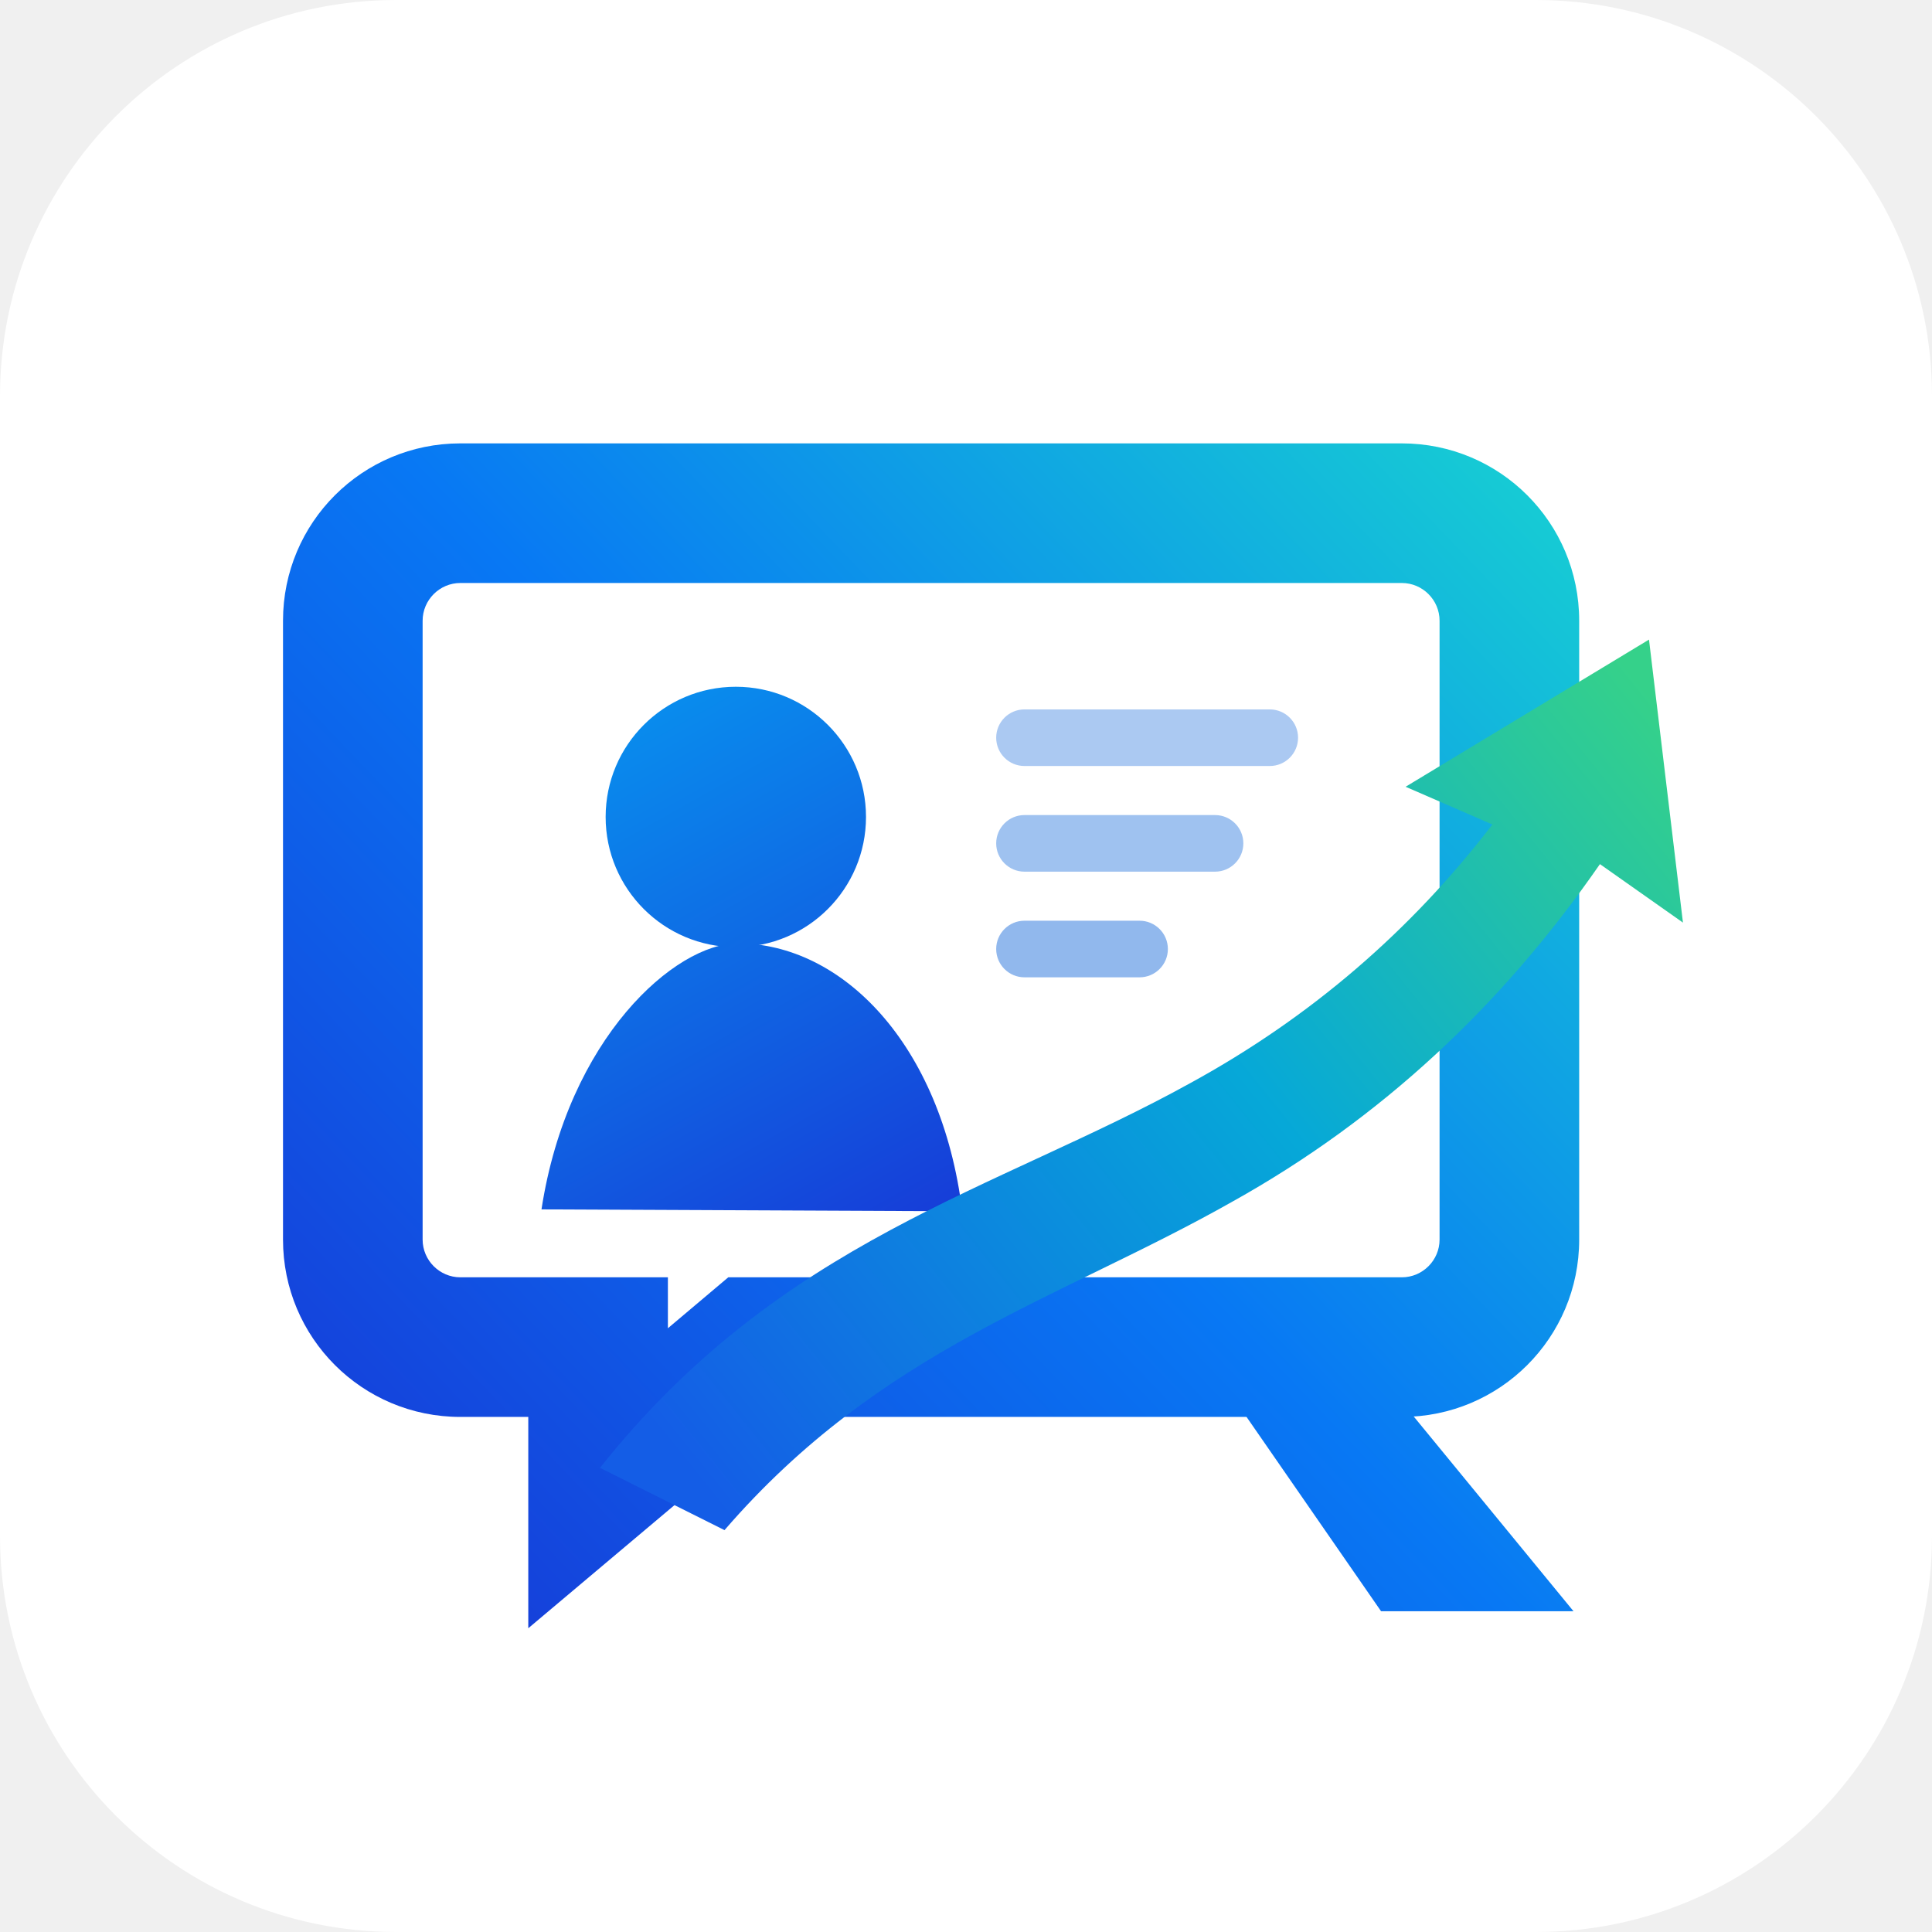
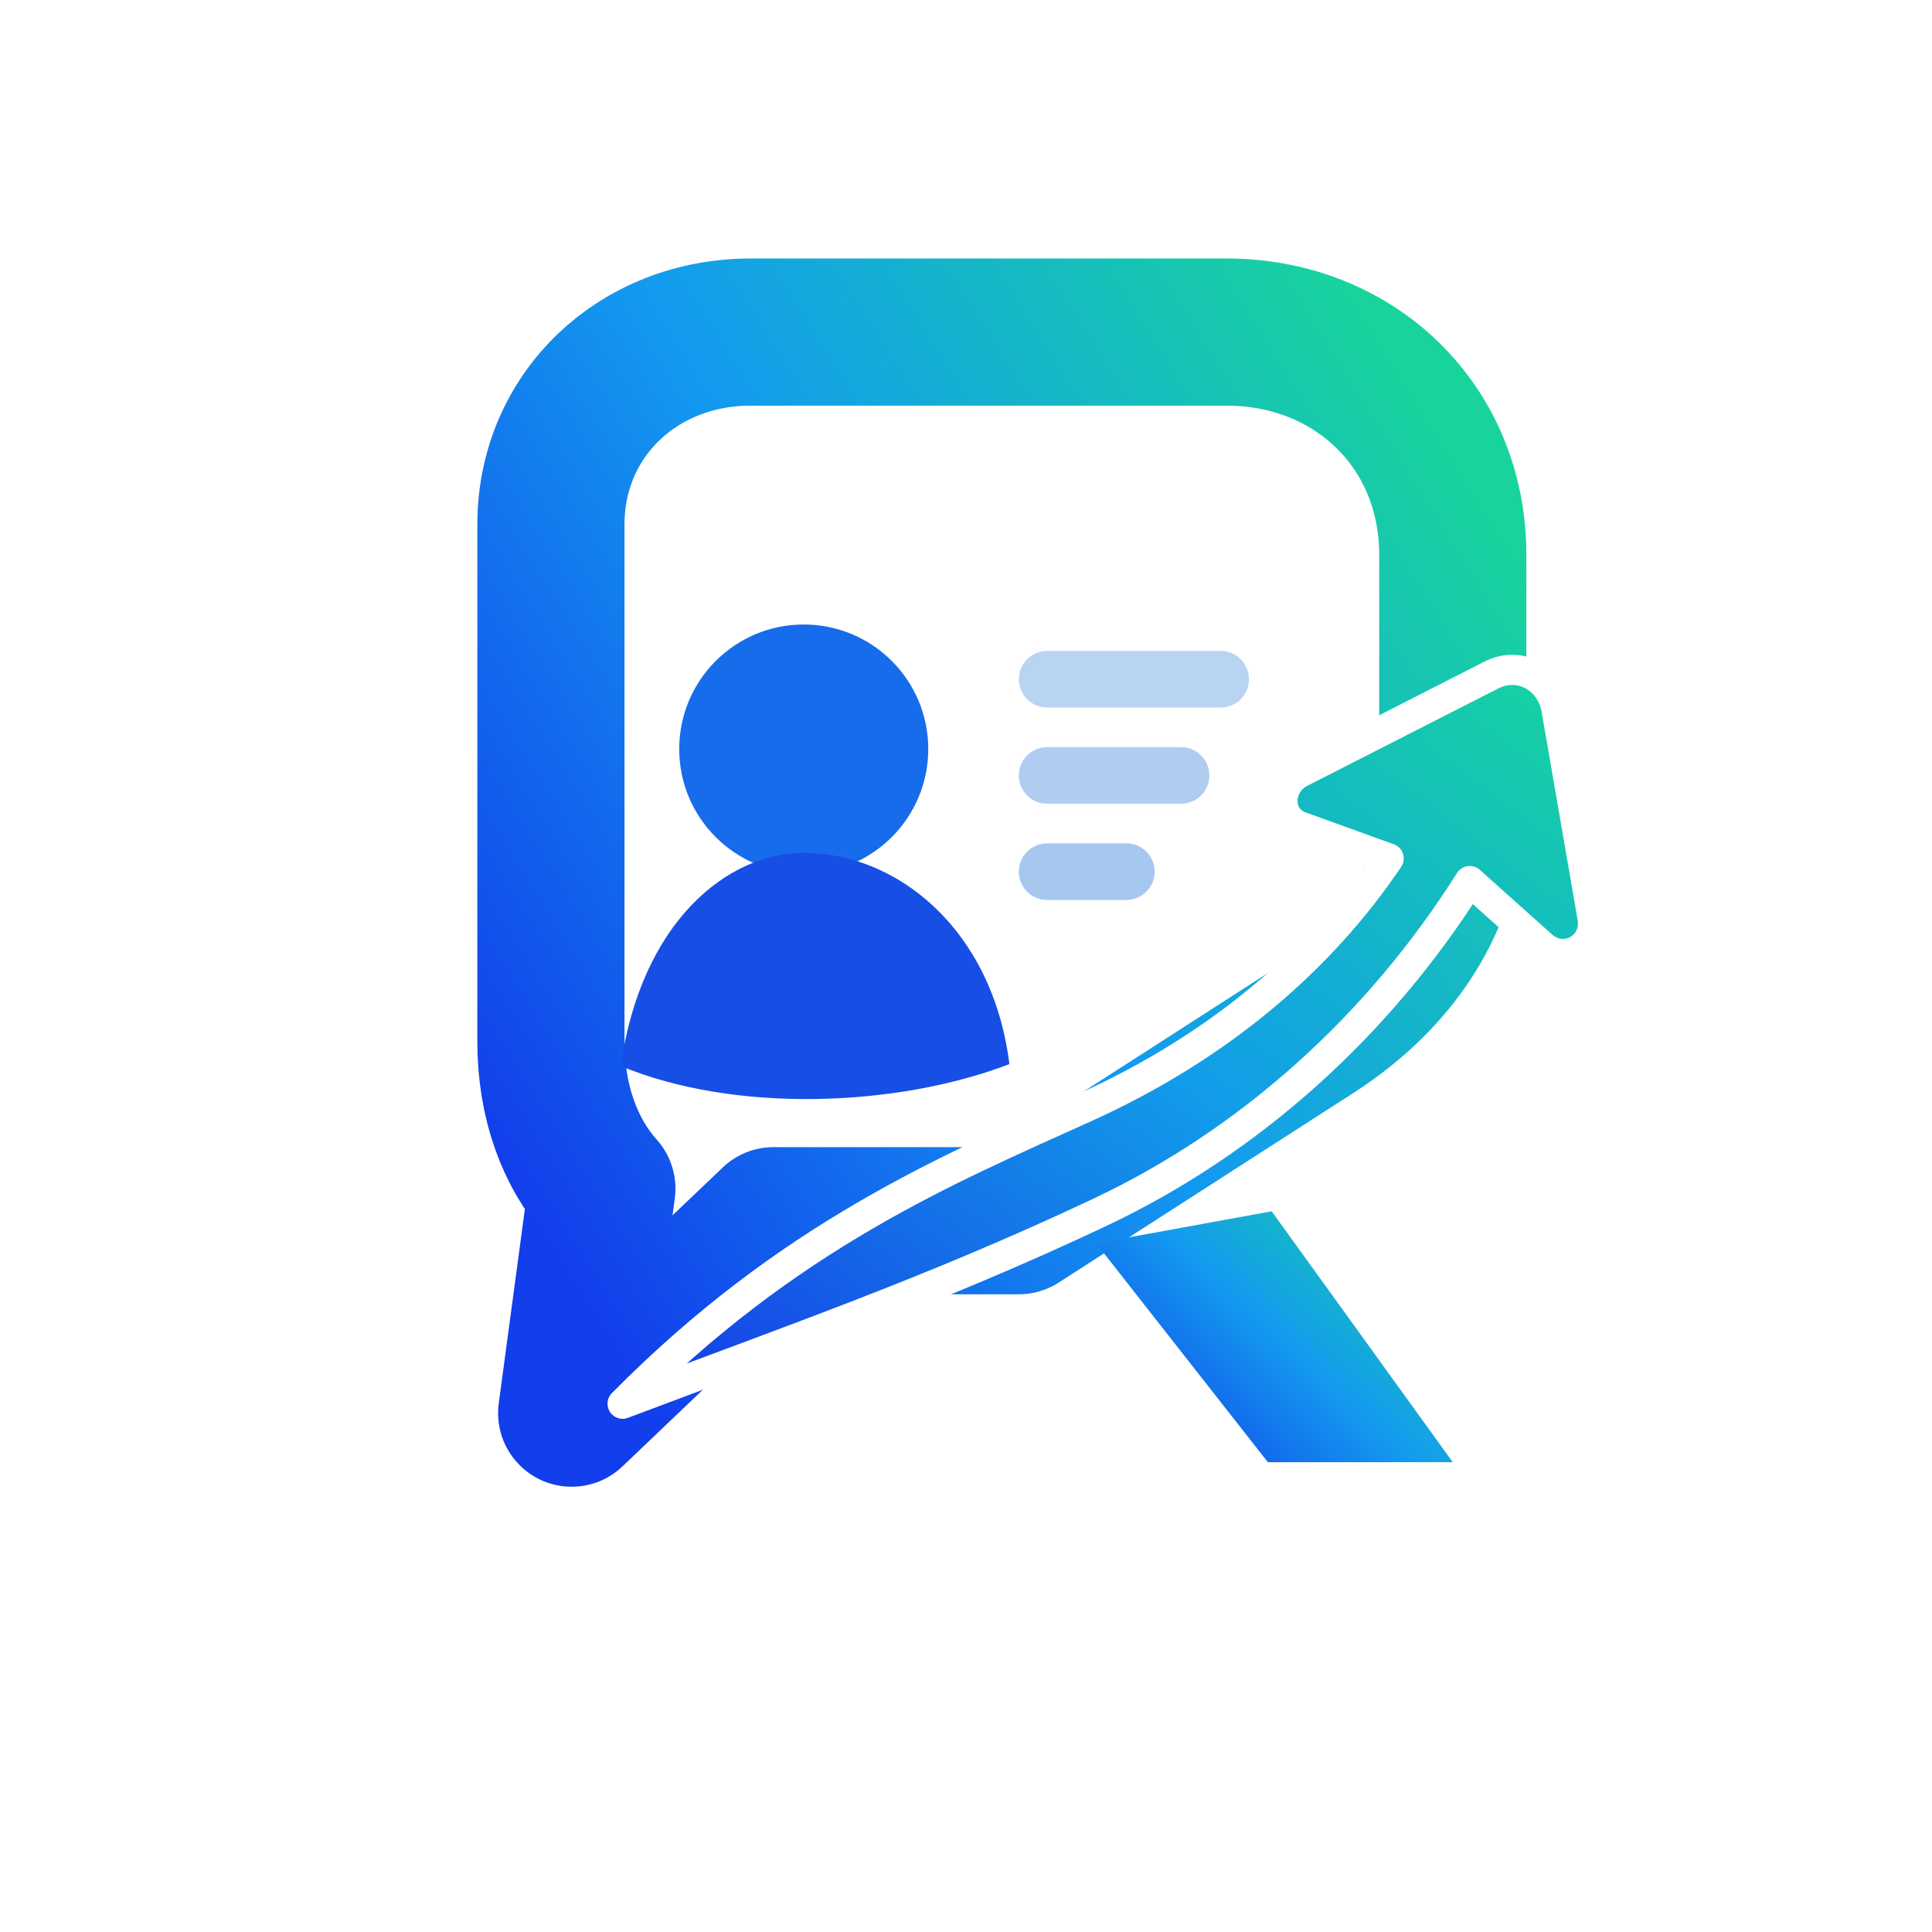
<svg xmlns="http://www.w3.org/2000/svg" viewBox="0 0 1024 1024" role="img" aria-labelledby="title desc">
  <defs>
-     <linearGradient id="frame" x1="160" y1="820" x2="820" y2="190" gradientUnits="userSpaceOnUse">
-       <stop offset="0" stop-color="#1739D7" />
-       <stop offset="0.48" stop-color="#0878F4" />
-       <stop offset="1" stop-color="#18D6D0" />
+     <linearGradient id="brand" x1="0" y1="0.85" x2="1" y2="0.1">
+       <stop offset="0" stop-color="#123EEB" />
+       <stop offset="0.50" stop-color="#139BEF" />
+       <stop offset="1" stop-color="#18D49C" />
    </linearGradient>
-     <linearGradient id="arrow" x1="350" y1="760" x2="860" y2="350" gradientUnits="userSpaceOnUse">
-       <stop offset="0" stop-color="#145DE6" />
-       <stop offset="0.55" stop-color="#06A8D8" />
-       <stop offset="1" stop-color="#35D18A" />
-     </linearGradient>
-     <linearGradient id="person" x1="340" y1="330" x2="520" y2="650" gradientUnits="userSpaceOnUse">
-       <stop offset="0" stop-color="#0797F0" />
-       <stop offset="1" stop-color="#1739D7" />
+     <linearGradient id="arrow" x1="0" y1="1" x2="1" y2="0">
+       <stop offset="0" stop-color="#1738E6" />
+       <stop offset="0.52" stop-color="#129EE9" />
+       <stop offset="1" stop-color="#16D69C" />
    </linearGradient>
  </defs>
-   <rect width="1024" height="1024" rx="210" fill="#fff" />
-   <path d="M244 235c-52 0-94 42-94 94v328c0 52 42 94 94 94h36v112l133-112h330c52 0 94-42 94-94V329c0-52-42-94-94-94H244zm0 74h499c11 0 20 9 20 20v328c0 11-9 20-20 20H386l-32 27v-27H244c-11 0-20-9-20-20V329c0-11 9-20 20-20z" fill="url(#frame)" />
-   <circle cx="390" cy="433" r="69" fill="url(#person)" />
-   <path d="M287 641c14-91 71-141 104-141 55 0 108 53 119 142l-223-1z" fill="url(#person)" />
-   <rect x="528" y="376" width="160" height="30" rx="15" fill="#ABC9F2" />
-   <rect x="528" y="432" width="131" height="30" rx="15" fill="#9FC2F0" />
-   <rect x="528" y="488" width="91" height="30" rx="15" fill="#91B8ED" />
-   <path d="M318 778c96-121 210-147 313-204 64-35 117-81 160-137l-46-20 129-78 18 150-44-31c-52 75-116 135-195 179-92 52-186 78-269 174L318 778z" fill="url(#arrow)" />
-   <path d="M624 698h82l128 156H732L624 698z" fill="url(#frame)" />
+   <rect width="1024" height="1024" fill="#FFFFFF" />
+   <path d="M292 278 C292 220 338 176 398 176 H650 C718 176 770 226 770 294 V418 C770 473 743 516 697 546 L540 647 H410 L303 749 L319 630 C302 611 292 584 292 552 Z" fill="none" stroke="url(#brand)" stroke-width="78" stroke-linejoin="round" stroke-linecap="round" />
+   <circle cx="426" cy="397" r="66" fill="#176CEB" />
+   <path d="M329 565 C340 488 386 452 426 452 C475 452 526 492 535 564 C475 587 389 590 329 565Z" fill="#174FE6" />
+   <rect x="540" y="345" width="122" height="30" rx="15" fill="#B9D4F2" />
+   <rect x="540" y="396" width="101" height="30" rx="15" fill="#AFCDF0" />
+   <rect x="540" y="447" width="72" height="30" rx="15" fill="#A6C8EE" />
+   <path d="M581 659 L672 775 L770 775 L674 642 Z" fill="url(#brand)" />
+   <path d="M330 744 C418 655 502 620 575 587 C648 554 701 507 736 455 L689 438 C676 433 677 415 690 409 L790 358 C805 350 822 359 825 376 L844 486 C847 502 829 512 817 501 L779 467 C731 543 663 605 582 643 C495 684 420 710 330 744Z" fill="url(#arrow)" stroke="#FFFFFF" stroke-width="16" stroke-linejoin="round" />
</svg>
